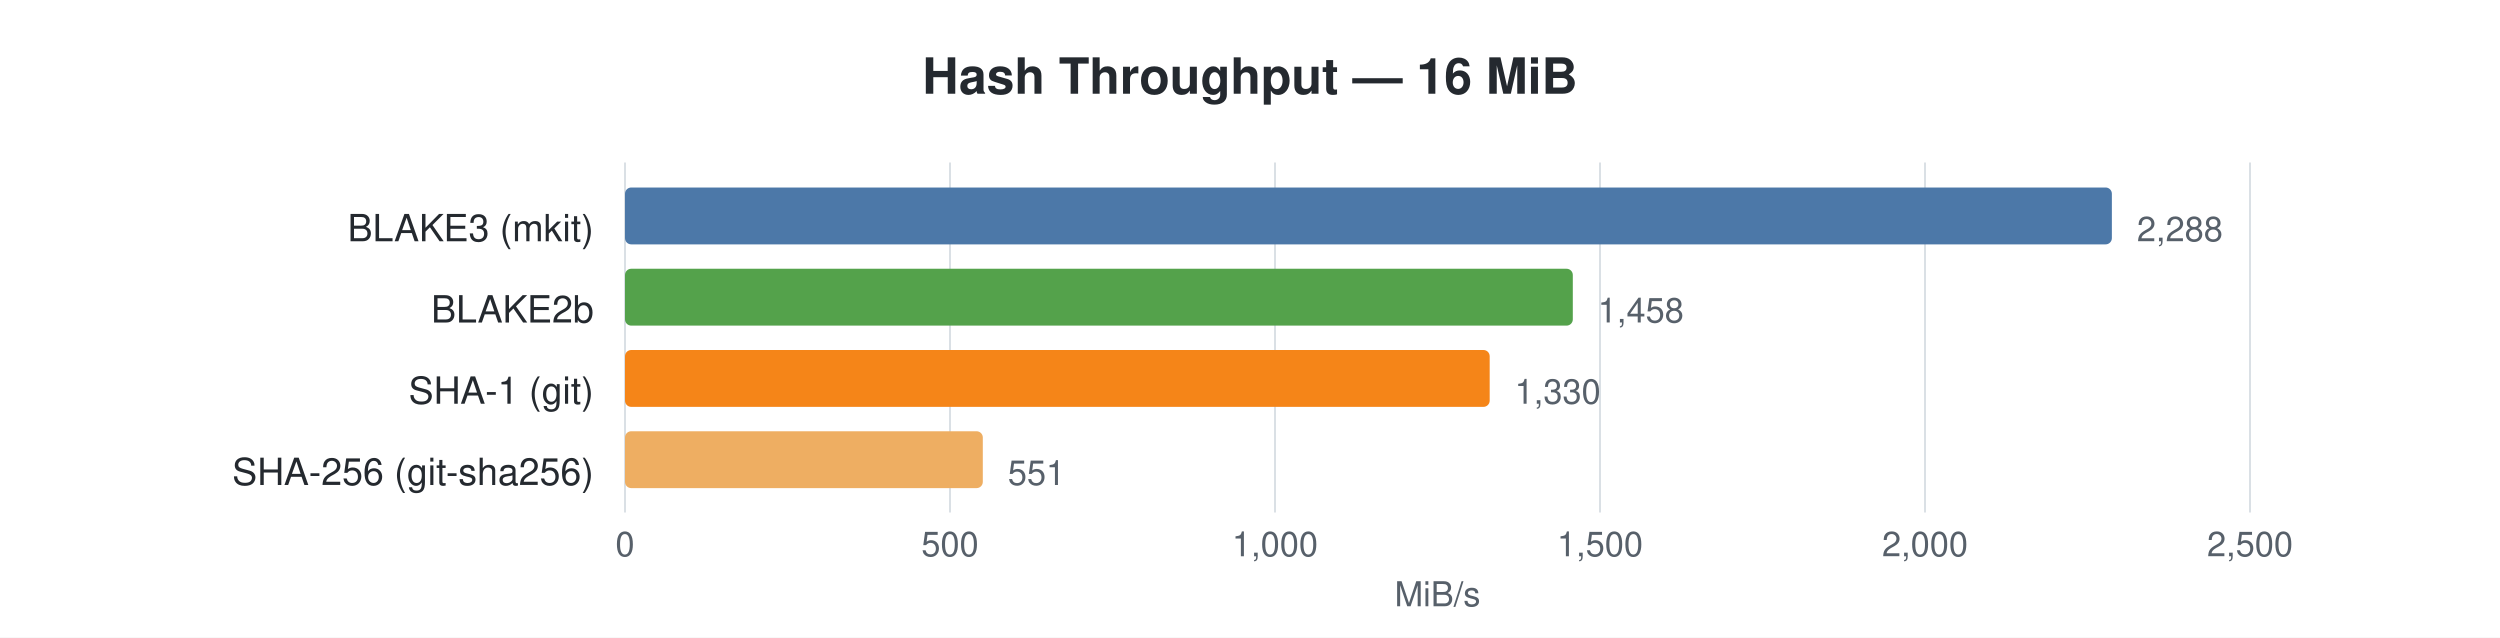
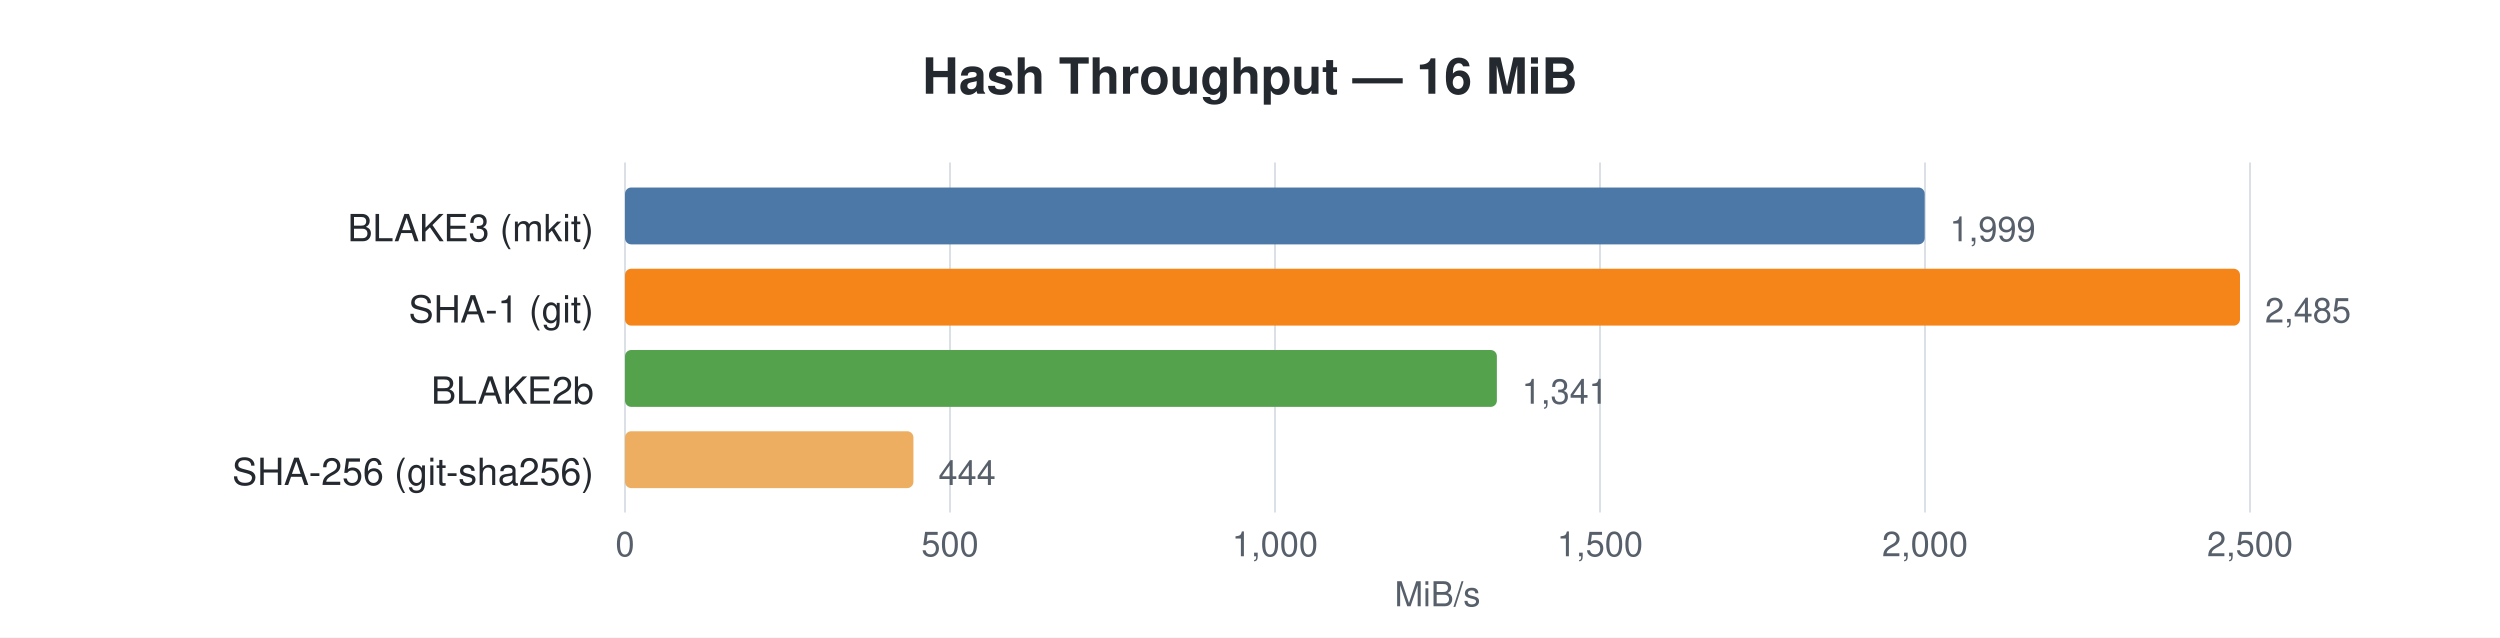
<svg xmlns="http://www.w3.org/2000/svg" width="800" height="204" viewBox="0 0 800 204">
  <style>
text { font-family: -apple-system, BlinkMacSystemFont, "Segoe UI", Helvetica, Arial, sans-serif; }
.title { font-size: 16px; font-weight: 600; fill: #24292f; }
.label { font-size: 12px; fill: #24292f; }
.value { font-size: 11px; fill: #57606a; }
.axis-label { font-size: 11px; fill: #57606a; }
.grid { stroke: #d0d7de; stroke-width: 0.5; }
</style>
  <rect width="100%" height="100%" fill="white" />
  <text x="400.0" y="30" text-anchor="middle" class="title">Hash Throughput — 16 MiB</text>
  <line x1="200.0" y1="52.0" x2="200.0" y2="164.0" class="grid" />
  <text x="200.0" y="178.0" text-anchor="middle" class="axis-label">0</text>
  <line x1="304.0" y1="52.0" x2="304.0" y2="164.0" class="grid" />
  <text x="304.0" y="178.0" text-anchor="middle" class="axis-label">500</text>
  <line x1="408.0" y1="52.0" x2="408.0" y2="164.0" class="grid" />
  <text x="408.0" y="178.0" text-anchor="middle" class="axis-label">1,000</text>
  <line x1="512.0" y1="52.0" x2="512.0" y2="164.0" class="grid" />
  <text x="512.0" y="178.0" text-anchor="middle" class="axis-label">1,500</text>
  <line x1="616.0" y1="52.0" x2="616.0" y2="164.0" class="grid" />
  <text x="616.0" y="178.0" text-anchor="middle" class="axis-label">2,000</text>
  <line x1="720.0" y1="52.0" x2="720.0" y2="164.0" class="grid" />
  <text x="720.0" y="178.0" text-anchor="middle" class="axis-label">2,500</text>
  <text x="460.0" y="194.0" text-anchor="middle" class="axis-label">MiB/s</text>
  <text x="190.0" y="77.2" text-anchor="end" class="label">BLAKE3 (mkit)</text>
-   <rect x="200.0" y="60.0" width="475.8" height="18.2" rx="2" fill="#4C78A8" />
-   <text x="683.8" y="77.2" class="value">2,288</text>
-   <text x="190.0" y="103.2" text-anchor="end" class="label">BLAKE2b</text>
-   <rect x="200.0" y="86.0" width="303.3" height="18.2" rx="2" fill="#54A24B" />
-   <text x="511.3" y="103.2" class="value">1,458</text>
-   <text x="190.0" y="129.2" text-anchor="end" class="label">SHA-1 (git)</text>
-   <rect x="200.0" y="112.0" width="276.7" height="18.2" rx="2" fill="#F58518" />
-   <text x="484.7" y="129.2" class="value">1,330</text>
+   <rect x="200.0" y="60.0" width="415.9" height="18.2" rx="2" fill="#4C78A8" />
+   <text x="623.9" y="77.2" class="value">1,999</text>
+   <text x="190.0" y="103.2" text-anchor="end" class="label">SHA-1 (git)</text>
+   <rect x="200.0" y="86.0" width="516.8" height="18.2" rx="2" fill="#F58518" />
+   <text x="724.8" y="103.2" class="value">2,485</text>
+   <text x="190.0" y="129.2" text-anchor="end" class="label">BLAKE2b</text>
+   <rect x="200.0" y="112.0" width="279.0" height="18.2" rx="2" fill="#54A24B" />
+   <text x="487.0" y="129.2" class="value">1,341</text>
  <text x="190.0" y="155.2" text-anchor="end" class="label">SHA-256 (git-sha256)</text>
-   <rect x="200.0" y="138.0" width="114.5" height="18.2" rx="2" fill="#EEAE62" />
-   <text x="322.5" y="155.2" class="value">551</text>
+   <rect x="200.0" y="138.0" width="92.3" height="18.2" rx="2" fill="#EEAE62" />
+   <text x="300.3" y="155.2" class="value">444</text>
</svg>
